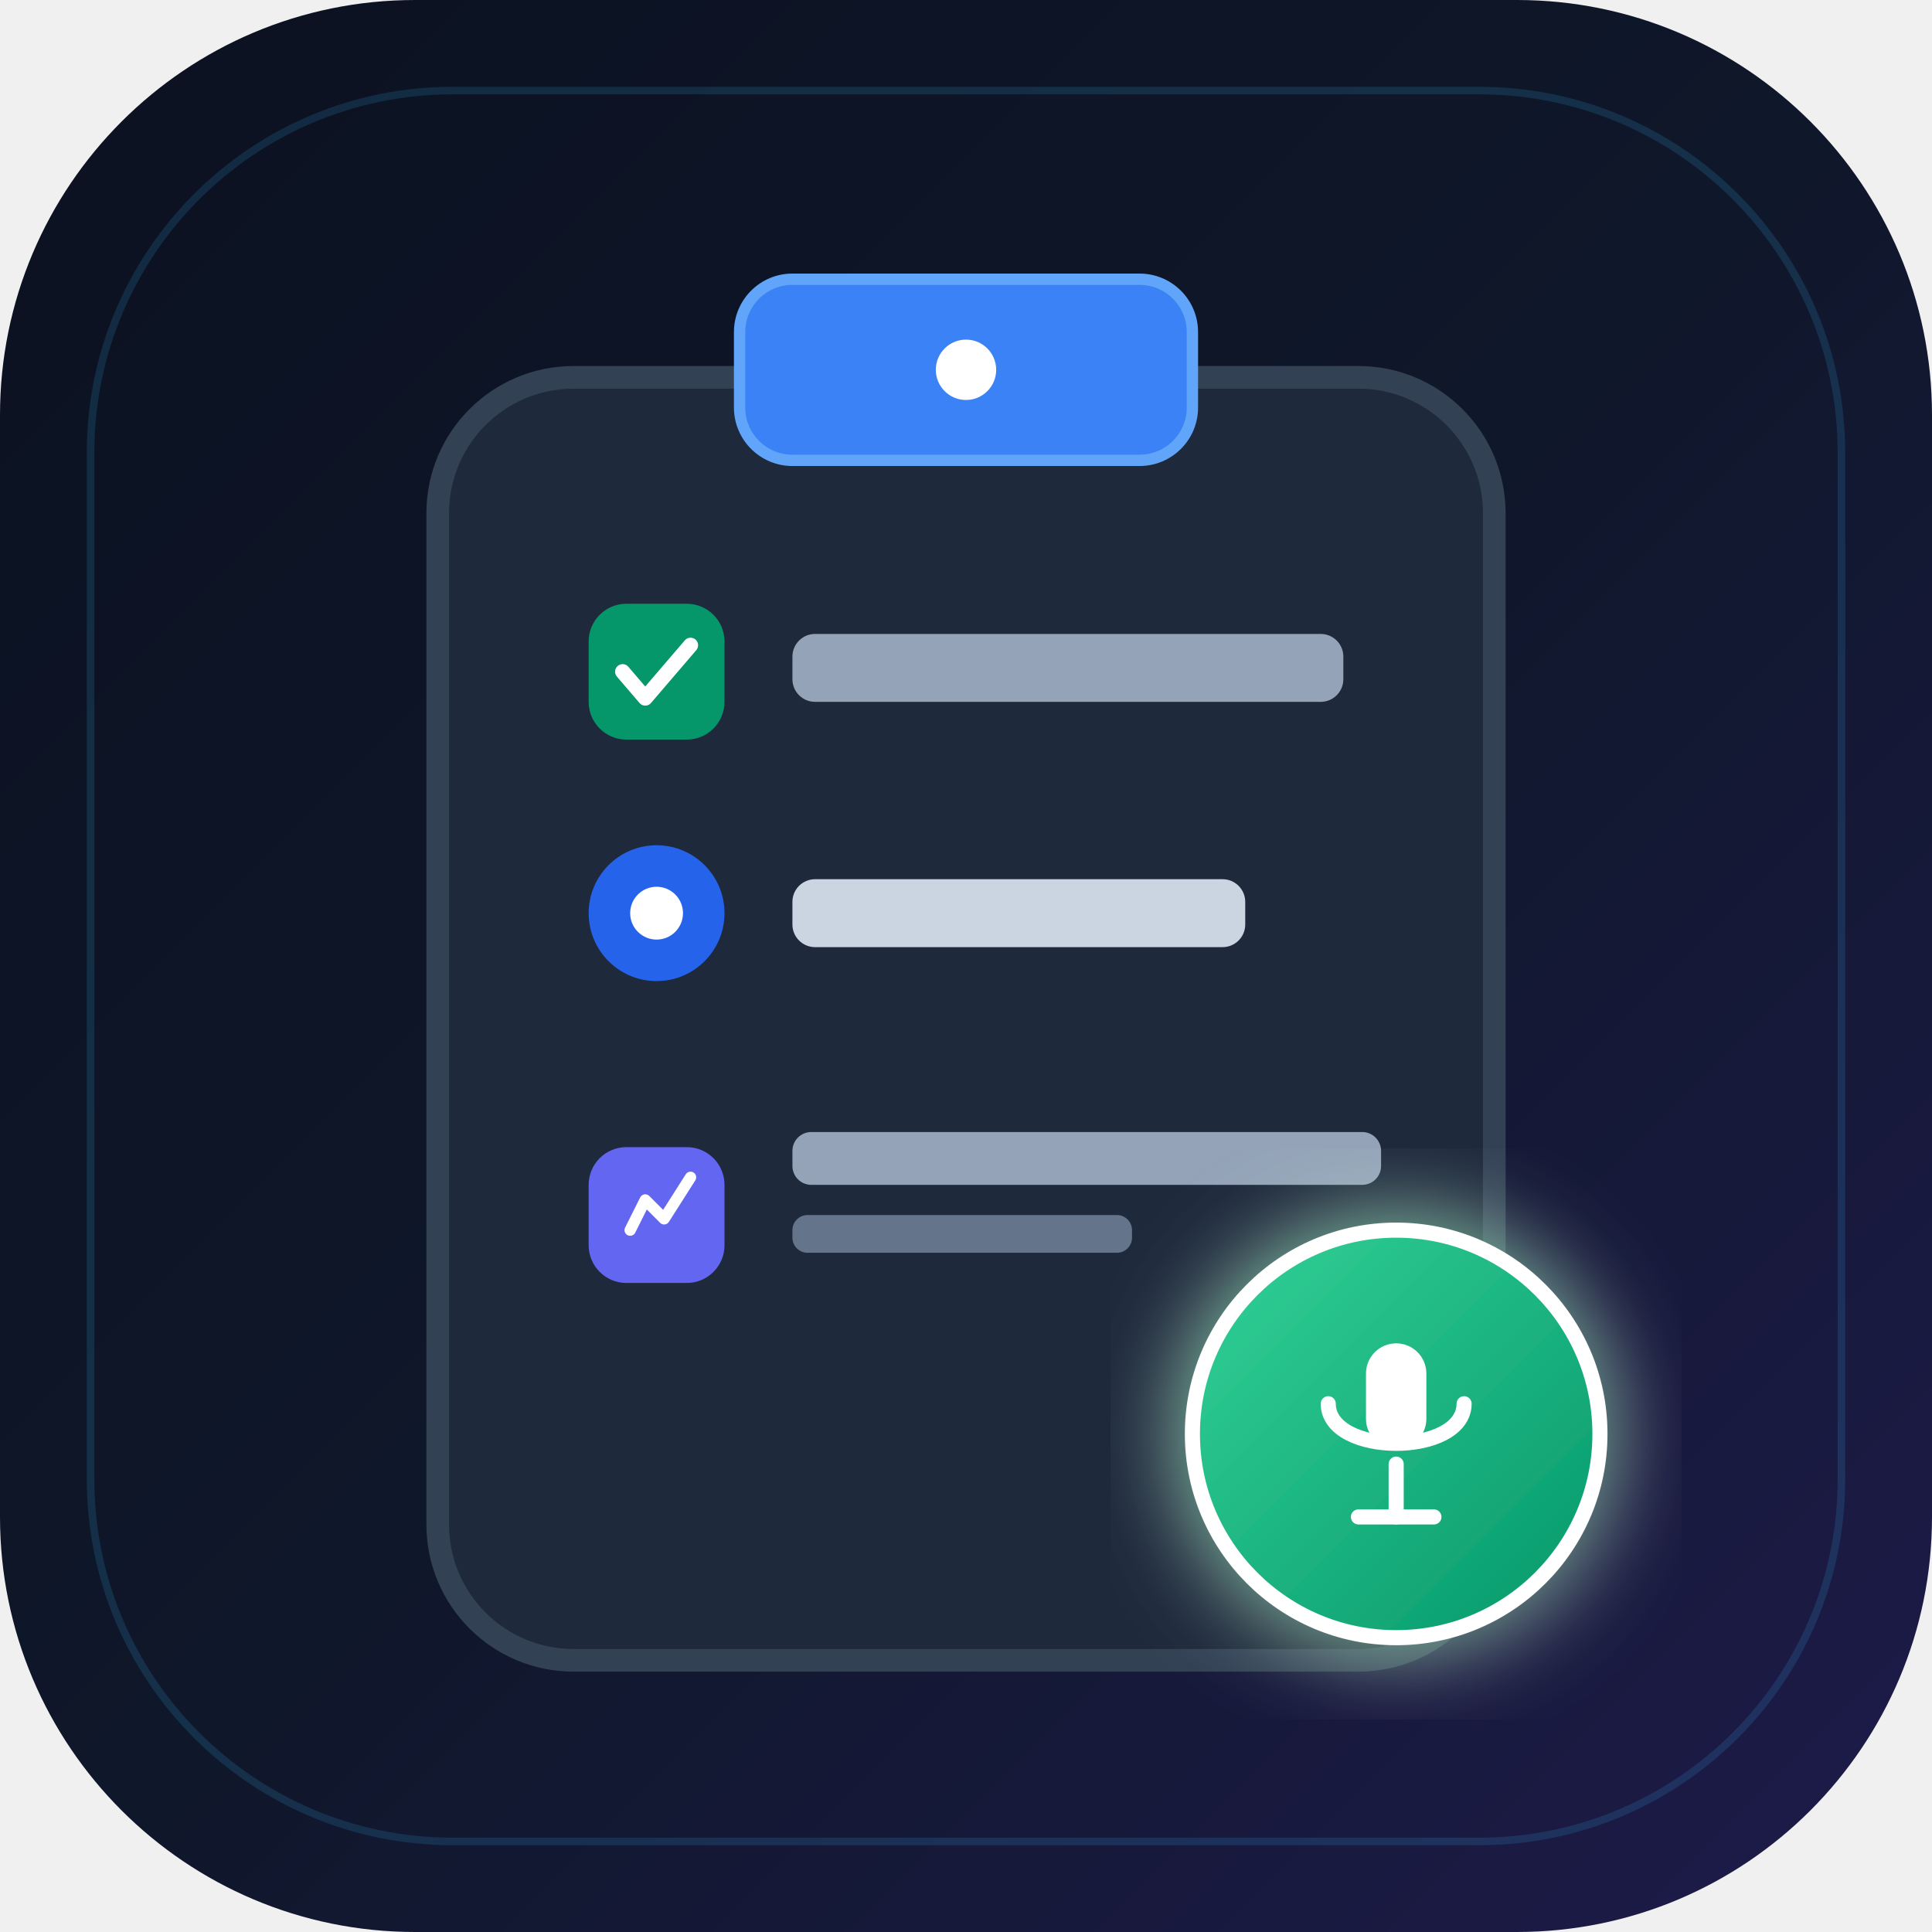
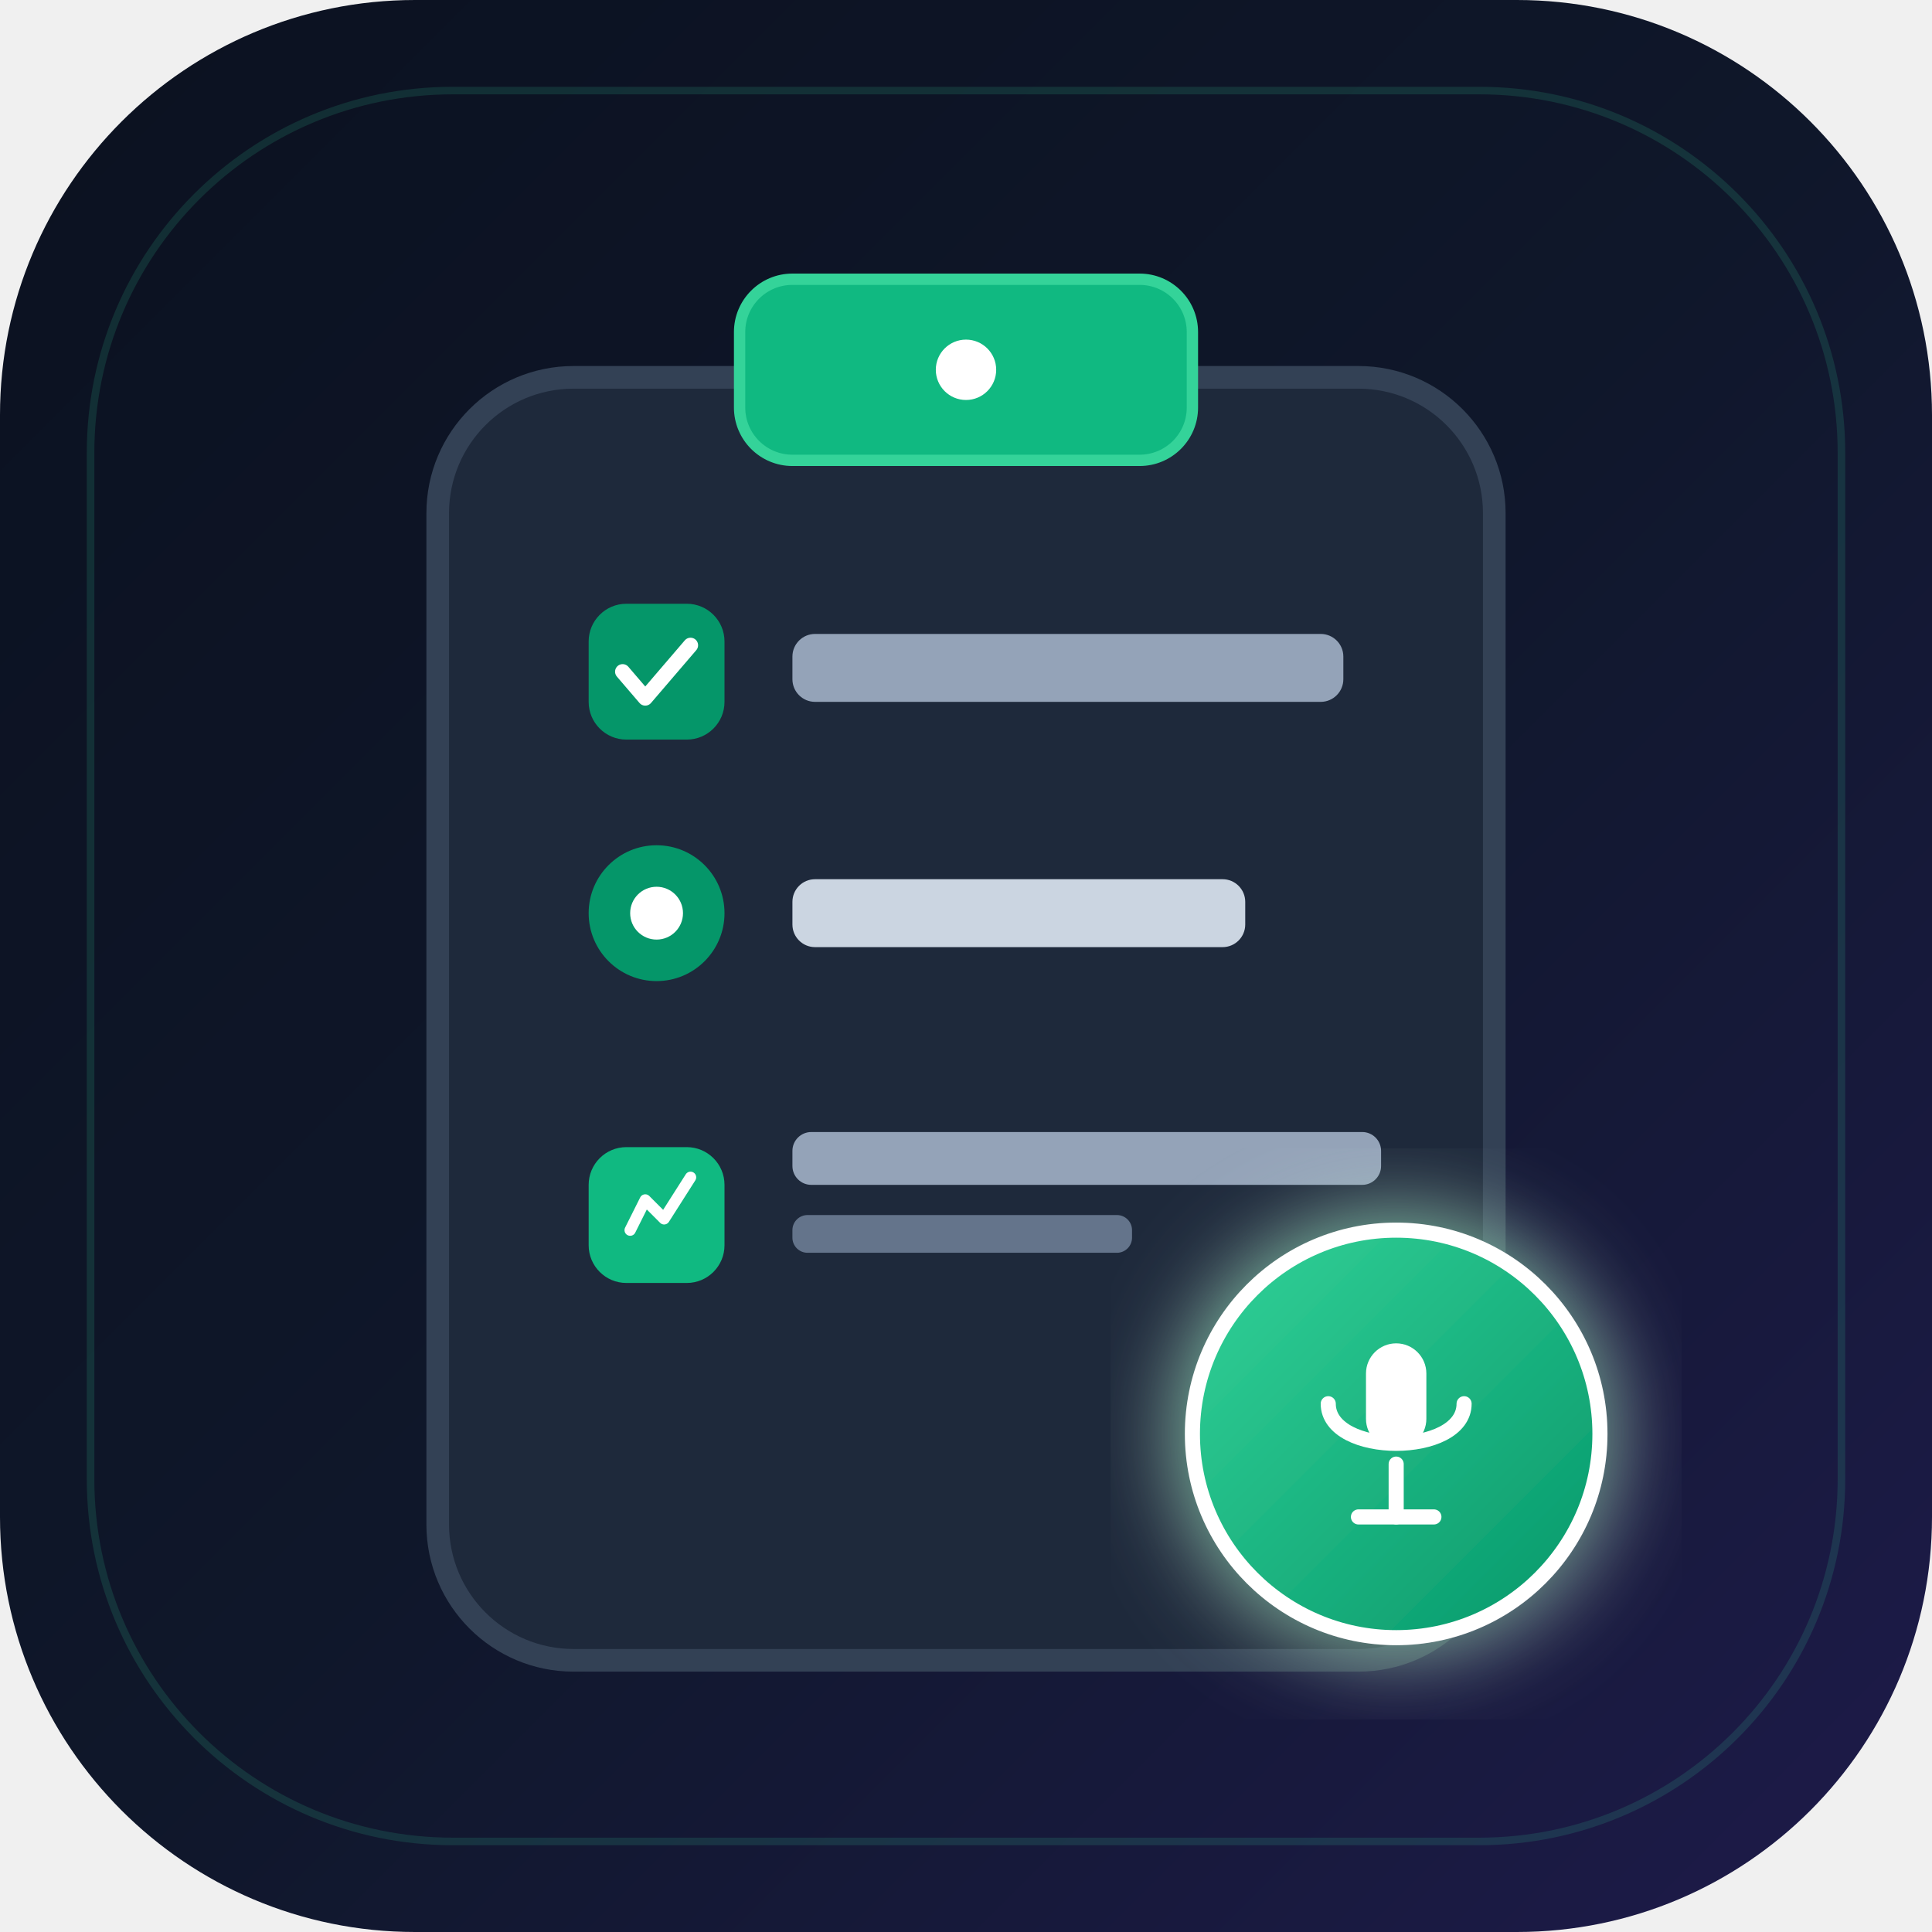
<svg xmlns="http://www.w3.org/2000/svg" viewBox="0 0 512 512" width="512" height="512">
  <defs>
    <linearGradient id="bgGrad" x1="0%" y1="0%" x2="100%" y2="100%">
      <stop offset="0%" stop-color="#0b1120" />
      <stop offset="50%" stop-color="#0f172a" />
      <stop offset="100%" stop-color="#1e1b4b" />
    </linearGradient>
-     <linearGradient id="blueCyan" x1="0%" y1="0%" x2="100%" y2="100%">
-       <stop offset="0%" stop-color="#38bdf8" />
-       <stop offset="100%" stop-color="#2563eb" />
+     <linearGradient id="emeraldAccentGrad" x1="0%" y1="0%" x2="100%" y2="100%">
+       <stop offset="0%" stop-color="#34d399" />
+       <stop offset="100%" stop-color="#059669" />
    </linearGradient>
    <linearGradient id="emeraldGrad" x1="0%" y1="0%" x2="100%" y2="100%">
      <stop offset="0%" stop-color="#34d399" />
      <stop offset="100%" stop-color="#059669" />
    </linearGradient>
    <filter id="glow" x="-20%" y="-20%" width="140%" height="140%">
      <feGaussianBlur stdDeviation="12" result="blur" />
      <feComposite in="SourceGraphic" in2="blur" operator="over" />
    </filter>
  </defs>
  <rect width="512" height="512" rx="110" fill="url(#bgGrad)" />
-   <rect x="24" y="24" width="464" height="464" rx="96" fill="none" stroke="#38bdf8" stroke-width="2" opacity="0.15" />
+   <rect x="24" y="24" width="464" height="464" rx="96" fill="none" stroke="#34d399" stroke-width="2" opacity="0.15" />
  <rect x="116" y="100" width="280" height="340" rx="36" fill="#1e293b" stroke="#334155" stroke-width="6" />
-   <rect x="196" y="74" width="120" height="48" rx="14" fill="#3b82f6" stroke="#60a5fa" stroke-width="3" />
+   <rect x="196" y="74" width="120" height="48" rx="14" fill="#10b981" stroke="#34d399" stroke-width="3" />
  <circle cx="256" cy="98" r="8" fill="#ffffff" />
  <rect x="156" y="160" width="36" height="36" rx="10" fill="#059669" />
  <path d="M165 178 l6 7 l12 -14" fill="none" stroke="#ffffff" stroke-width="4" stroke-linecap="round" stroke-linejoin="round" />
  <rect x="210" y="168" width="146" height="18" rx="6" fill="#94a3b8" />
-   <circle cx="174" cy="242" r="18" fill="#2563eb" />
+   <circle cx="174" cy="242" r="18" fill="#059669" />
  <circle cx="174" cy="242" r="7" fill="#ffffff" />
  <rect x="210" y="233" width="120" height="18" rx="6" fill="#cbd5e1" />
-   <rect x="156" y="304" width="36" height="36" rx="10" fill="#6366f1" />
+   <rect x="156" y="304" width="36" height="36" rx="10" fill="#10b981" />
  <path d="M167 326 l4 -8 l5 5 l7 -11" fill="none" stroke="#ffffff" stroke-width="3" stroke-linecap="round" stroke-linejoin="round" />
  <rect x="210" y="300" width="156" height="14" rx="5" fill="#94a3b8" />
  <rect x="210" y="322" width="90" height="10" rx="4" fill="#64748b" />
  <g filter="url(#glow)">
    <circle cx="370" cy="380" r="54" fill="url(#emeraldGrad)" stroke="#ffffff" stroke-width="4" />
    <rect x="362" y="356" width="16" height="28" rx="8" fill="#ffffff" />
    <path d="M352 372 C352 386, 388 386, 388 372" fill="none" stroke="#ffffff" stroke-width="4" stroke-linecap="round" />
    <line x1="370" y1="388" x2="370" y2="402" stroke="#ffffff" stroke-width="4" stroke-linecap="round" />
    <line x1="360" y1="402" x2="380" y2="402" stroke="#ffffff" stroke-width="4" stroke-linecap="round" />
  </g>
</svg>
